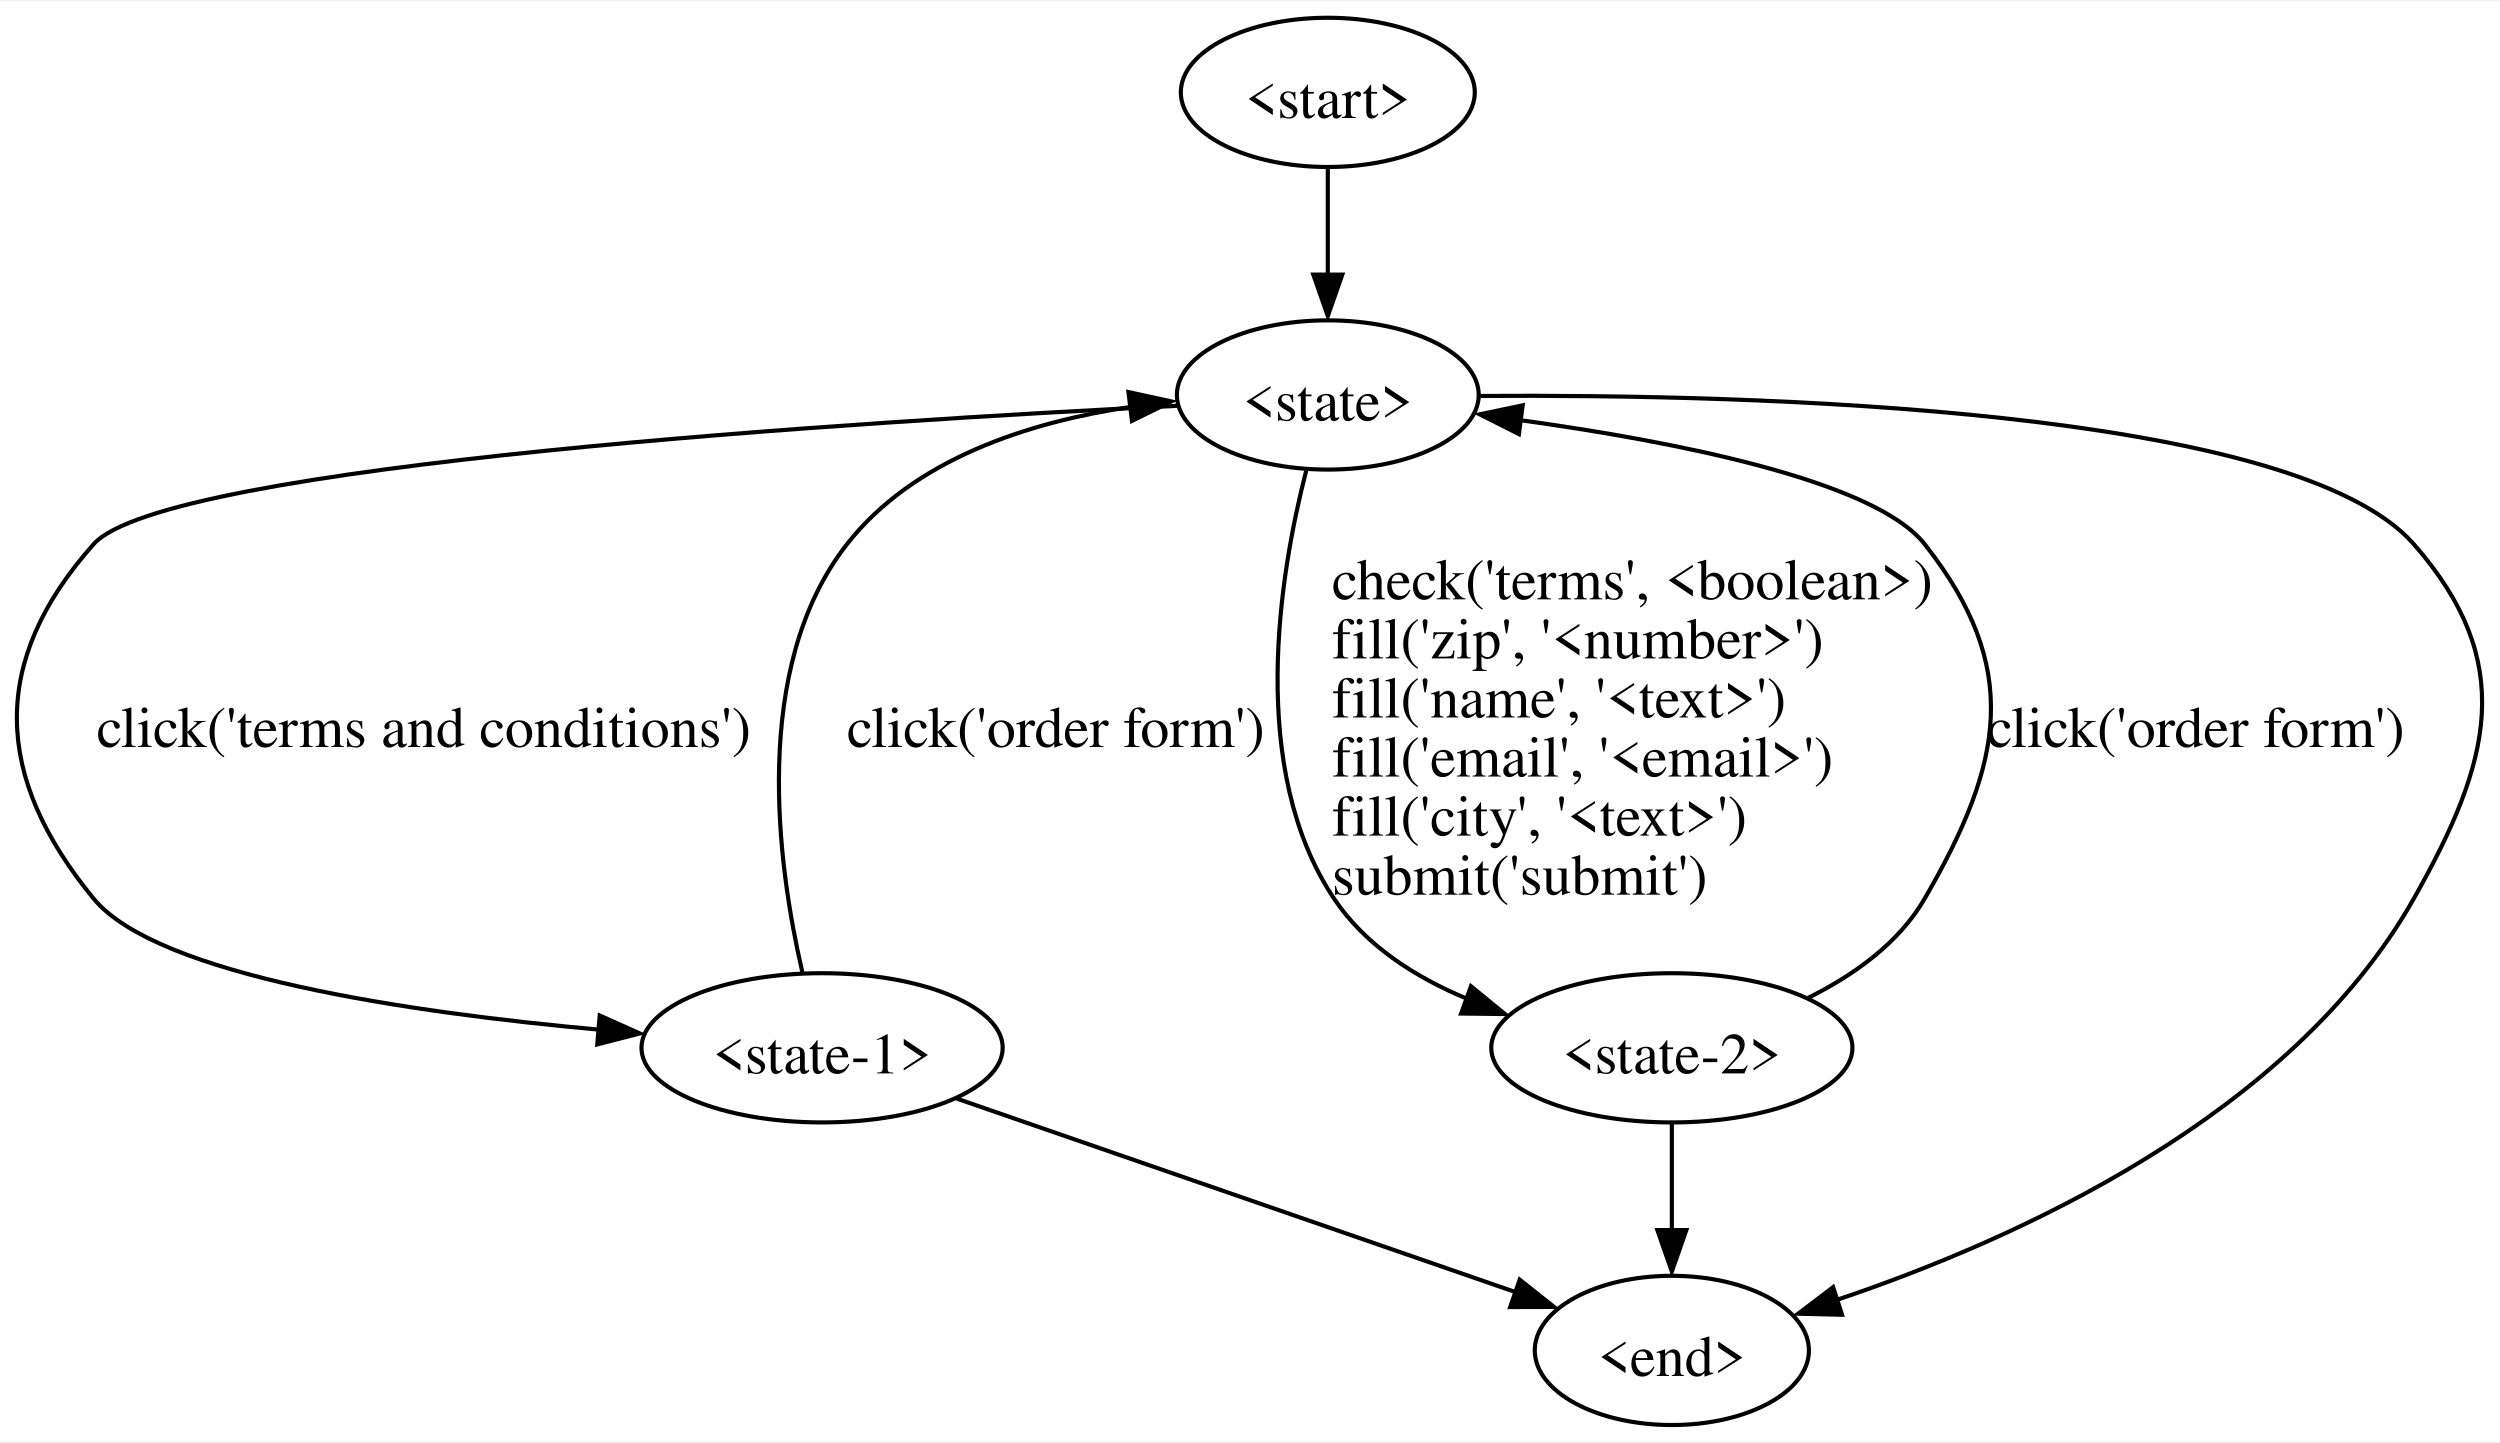
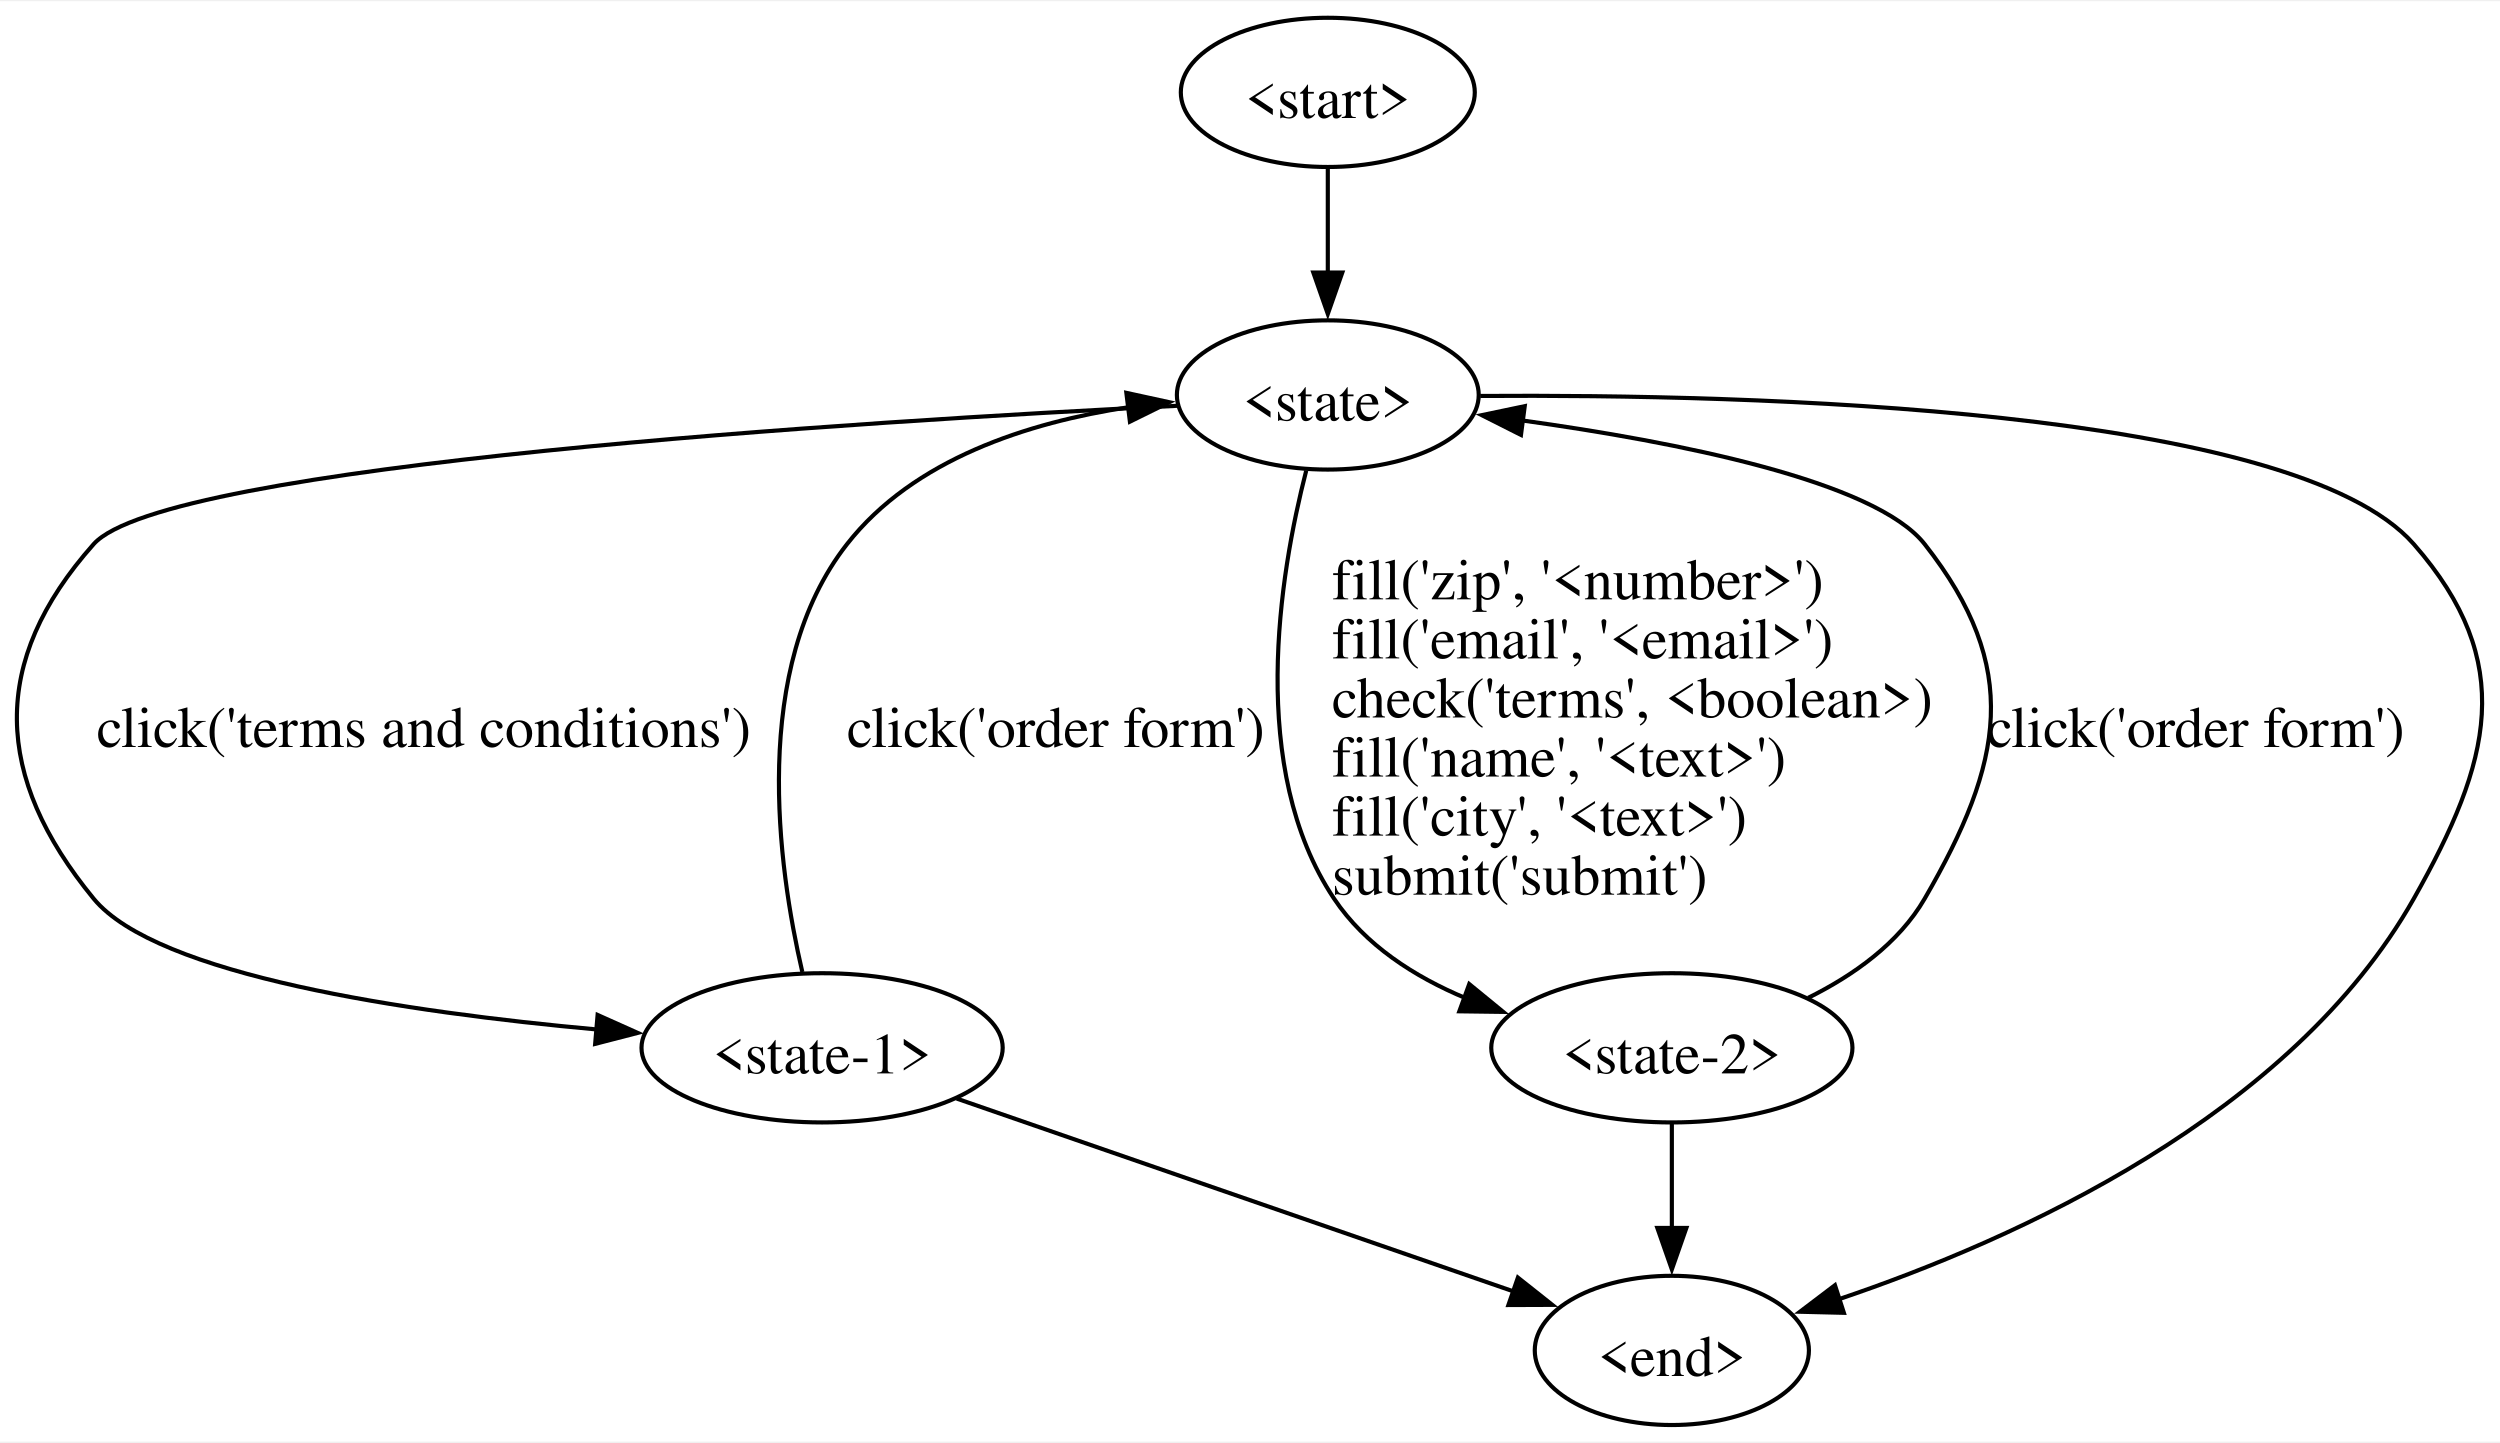
<svg xmlns="http://www.w3.org/2000/svg" width="603pt" height="348pt" viewBox="0.00 0.00 603.12 347.50">
  <g id="graph0" class="graph" transform="scale(1 1) rotate(0) translate(4 343.5)">
    <polygon fill="white" stroke="none" points="-4,4 -4,-343.5 599.12,-343.5 599.12,4 -4,4" />
    <g id="node1" class="node">
      <ellipse fill="none" stroke="black" cx="316.33" cy="-321.5" rx="35.46" ry="18" />
      <text text-anchor="middle" x="316.33" y="-315.32" font-family="Times,serif" font-size="14.00">&lt;start&gt;</text>
    </g>
    <g id="node2" class="node">
      <ellipse fill="none" stroke="black" cx="316.33" cy="-248.5" rx="36.41" ry="18" />
      <text text-anchor="middle" x="316.33" y="-242.32" font-family="Times,serif" font-size="14.00">&lt;state&gt;</text>
    </g>
    <g id="edge1" class="edge">
-       <path fill="none" stroke="black" d="M316.33,-303.31C316.33,-295.55 316.33,-286.18 316.33,-277.45" />
-       <polygon fill="black" stroke="black" points="319.83,-277.53 316.33,-267.53 312.83,-277.53 319.83,-277.53" />
+       <path fill="none" stroke="black" d="M316.33,-303.31C316.33,-295.73 316.33,-286.6 316.33,-278.04" />
+       <polygon fill="black" stroke="black" points="319.83,-278.04 316.33,-268.04 312.83,-278.04 319.83,-278.04" />
    </g>
    <g id="node3" class="node">
      <ellipse fill="none" stroke="black" cx="194.33" cy="-91" rx="43.57" ry="18" />
      <text text-anchor="middle" x="194.33" y="-84.83" font-family="Times,serif" font-size="14.00">&lt;state-1&gt;</text>
    </g>
    <g id="edge2" class="edge">
-       <path fill="none" stroke="black" d="M280.04,-245.89C204.45,-242.16 35.7,-231.75 18.58,-212.5 -6.67,-184.1 -5.52,-156.38 18.58,-127 33.84,-108.41 94.77,-99.51 140.64,-95.37" />
-       <polygon fill="black" stroke="black" points="140.68,-98.8 150.35,-94.47 140.09,-91.82 140.68,-98.8" />
+       <path fill="none" stroke="black" d="M280.04,-245.89C204.45,-242.16 35.7,-231.75 18.58,-212.5 -6.67,-184.1 -5.52,-156.38 18.58,-127 33.77,-108.49 94.25,-99.58 140.06,-95.42" />
+       <polygon fill="black" stroke="black" points="140.17,-98.93 149.84,-94.6 139.58,-91.95 140.17,-98.93" />
      <text text-anchor="start" x="19.33" y="-163.57" font-family="Times,serif" font-size="14.00">click('terms and conditions')</text>
    </g>
    <g id="node4" class="node">
      <ellipse fill="none" stroke="black" cx="399.33" cy="-91" rx="43.57" ry="18" />
      <text text-anchor="middle" x="399.33" y="-84.83" font-family="Times,serif" font-size="14.00">&lt;state-2&gt;</text>
    </g>
    <g id="edge3" class="edge">
-       <path fill="none" stroke="black" d="M311.12,-230.23C304.67,-205.17 296.92,-158.32 317.83,-127 325.39,-115.68 337.44,-108.01 349.98,-102.81" />
-       <polygon fill="black" stroke="black" points="350.87,-105.85 359.07,-99.15 348.48,-99.27 350.87,-105.85" />
-       <text text-anchor="start" x="317.33" y="-199.2" font-family="Times,serif" font-size="14.00">check('terms', &lt;boolean&gt;)</text>
-       <text text-anchor="start" x="317.33" y="-184.95" font-family="Times,serif" font-size="14.00">fill('zip', '&lt;number&gt;')</text>
-       <text text-anchor="start" x="317.33" y="-170.7" font-family="Times,serif" font-size="14.00">fill('name', '&lt;text&gt;')</text>
-       <text text-anchor="start" x="317.33" y="-156.45" font-family="Times,serif" font-size="14.00">fill('email', '&lt;email&gt;')</text>
+       <path fill="none" stroke="black" d="M311.12,-230.23C304.67,-205.17 296.92,-158.32 317.83,-127 325.31,-115.79 337.2,-108.16 349.61,-102.97" />
+       <polygon fill="black" stroke="black" points="350.45,-106.38 358.65,-99.67 348.06,-99.81 350.45,-106.38" />
+       <text text-anchor="start" x="317.33" y="-199.2" font-family="Times,serif" font-size="14.00">fill('zip', '&lt;number&gt;')</text>
+       <text text-anchor="start" x="317.33" y="-184.95" font-family="Times,serif" font-size="14.00">fill('email', '&lt;email&gt;')</text>
+       <text text-anchor="start" x="317.33" y="-170.7" font-family="Times,serif" font-size="14.00">check('terms', &lt;boolean&gt;)</text>
+       <text text-anchor="start" x="317.33" y="-156.45" font-family="Times,serif" font-size="14.00">fill('name', '&lt;text&gt;')</text>
      <text text-anchor="start" x="317.33" y="-142.2" font-family="Times,serif" font-size="14.00">fill('city', '&lt;text&gt;')</text>
      <text text-anchor="start" x="317.33" y="-127.95" font-family="Times,serif" font-size="14.00">submit('submit')</text>
    </g>
    <g id="node5" class="node">
      <ellipse fill="none" stroke="black" cx="399.33" cy="-18" rx="33.07" ry="18" />
      <text text-anchor="middle" x="399.33" y="-11.82" font-family="Times,serif" font-size="14.00">&lt;end&gt;</text>
    </g>
    <g id="edge4" class="edge">
-       <path fill="none" stroke="black" d="M353.1,-248.26C418.17,-248.72 549.5,-245.43 578.33,-212.5 603.36,-183.91 597.01,-160.09 578.33,-127 548.72,-74.55 482.29,-44.72 439.21,-30.22" />
-       <polygon fill="black" stroke="black" points="440.39,-26.6 429.8,-26.86 438.24,-33.26 440.39,-26.6" />
+       <path fill="none" stroke="black" d="M353.1,-248.26C418.17,-248.72 549.5,-245.43 578.33,-212.5 603.36,-183.91 597.01,-160.09 578.33,-127 548.78,-74.67 482.57,-44.85 439.49,-30.31" />
+       <polygon fill="black" stroke="black" points="440.83,-27.07 430.24,-27.33 438.68,-33.73 440.83,-27.07" />
    </g>
    <g id="edge5" class="edge">
-       <path fill="none" stroke="black" d="M189.56,-109.28C183.65,-134.77 176.97,-182.64 200.33,-212.5 216.46,-233.12 244.32,-241.96 268.69,-245.61" />
-       <polygon fill="black" stroke="black" points="268.24,-249.2 278.59,-246.94 269.09,-242.25 268.24,-249.2" />
+       <path fill="none" stroke="black" d="M189.56,-109.28C183.65,-134.77 176.97,-182.64 200.33,-212.5 216.39,-233.03 244.07,-241.88 268.36,-245.56" />
+       <polygon fill="black" stroke="black" points="267.73,-249.01 278.09,-246.75 268.59,-242.06 267.73,-249.01" />
      <text text-anchor="start" x="200.33" y="-163.57" font-family="Times,serif" font-size="14.00">click('order form')</text>
    </g>
    <g id="edge6" class="edge">
-       <path fill="none" stroke="black" d="M226.81,-78.75C263.45,-66.06 322.94,-45.46 361.6,-32.07" />
-       <polygon fill="black" stroke="black" points="362.62,-35.07 370.92,-28.49 360.33,-28.46 362.62,-35.07" />
+       <path fill="none" stroke="black" d="M226.81,-78.75C263.29,-66.12 322.43,-45.63 361.11,-32.24" />
+       <polygon fill="black" stroke="black" points="362.19,-35.57 370.49,-28.99 359.9,-28.95 362.19,-35.57" />
    </g>
    <g id="edge7" class="edge">
-       <path fill="none" stroke="black" d="M432.22,-103.06C443.14,-108.48 454.09,-116.22 460.33,-127 479.37,-159.88 483.81,-182.62 460.33,-212.5 448.28,-227.83 400.04,-237.27 362.67,-242.43" />
-       <polygon fill="black" stroke="black" points="362.43,-239.06 352.97,-243.83 363.34,-246 362.43,-239.06" />
+       <path fill="none" stroke="black" d="M432.22,-103.06C443.14,-108.48 454.09,-116.22 460.33,-127 479.37,-159.88 483.81,-182.62 460.33,-212.5 448.34,-227.76 400.45,-237.19 363.16,-242.36" />
+       <polygon fill="black" stroke="black" points="362.93,-238.86 353.47,-243.63 363.84,-245.8 362.93,-238.86" />
      <text text-anchor="start" x="475.33" y="-163.57" font-family="Times,serif" font-size="14.00">click('order form')</text>
    </g>
    <g id="edge8" class="edge">
-       <path fill="none" stroke="black" d="M399.33,-72.81C399.33,-65.05 399.33,-55.68 399.33,-46.95" />
-       <polygon fill="black" stroke="black" points="402.83,-47.03 399.33,-37.03 395.83,-47.03 402.83,-47.03" />
+       <path fill="none" stroke="black" d="M399.33,-72.81C399.33,-65.23 399.33,-56.1 399.33,-47.54" />
+       <polygon fill="black" stroke="black" points="402.83,-47.54 399.33,-37.54 395.83,-47.54 402.83,-47.54" />
    </g>
  </g>
</svg>
